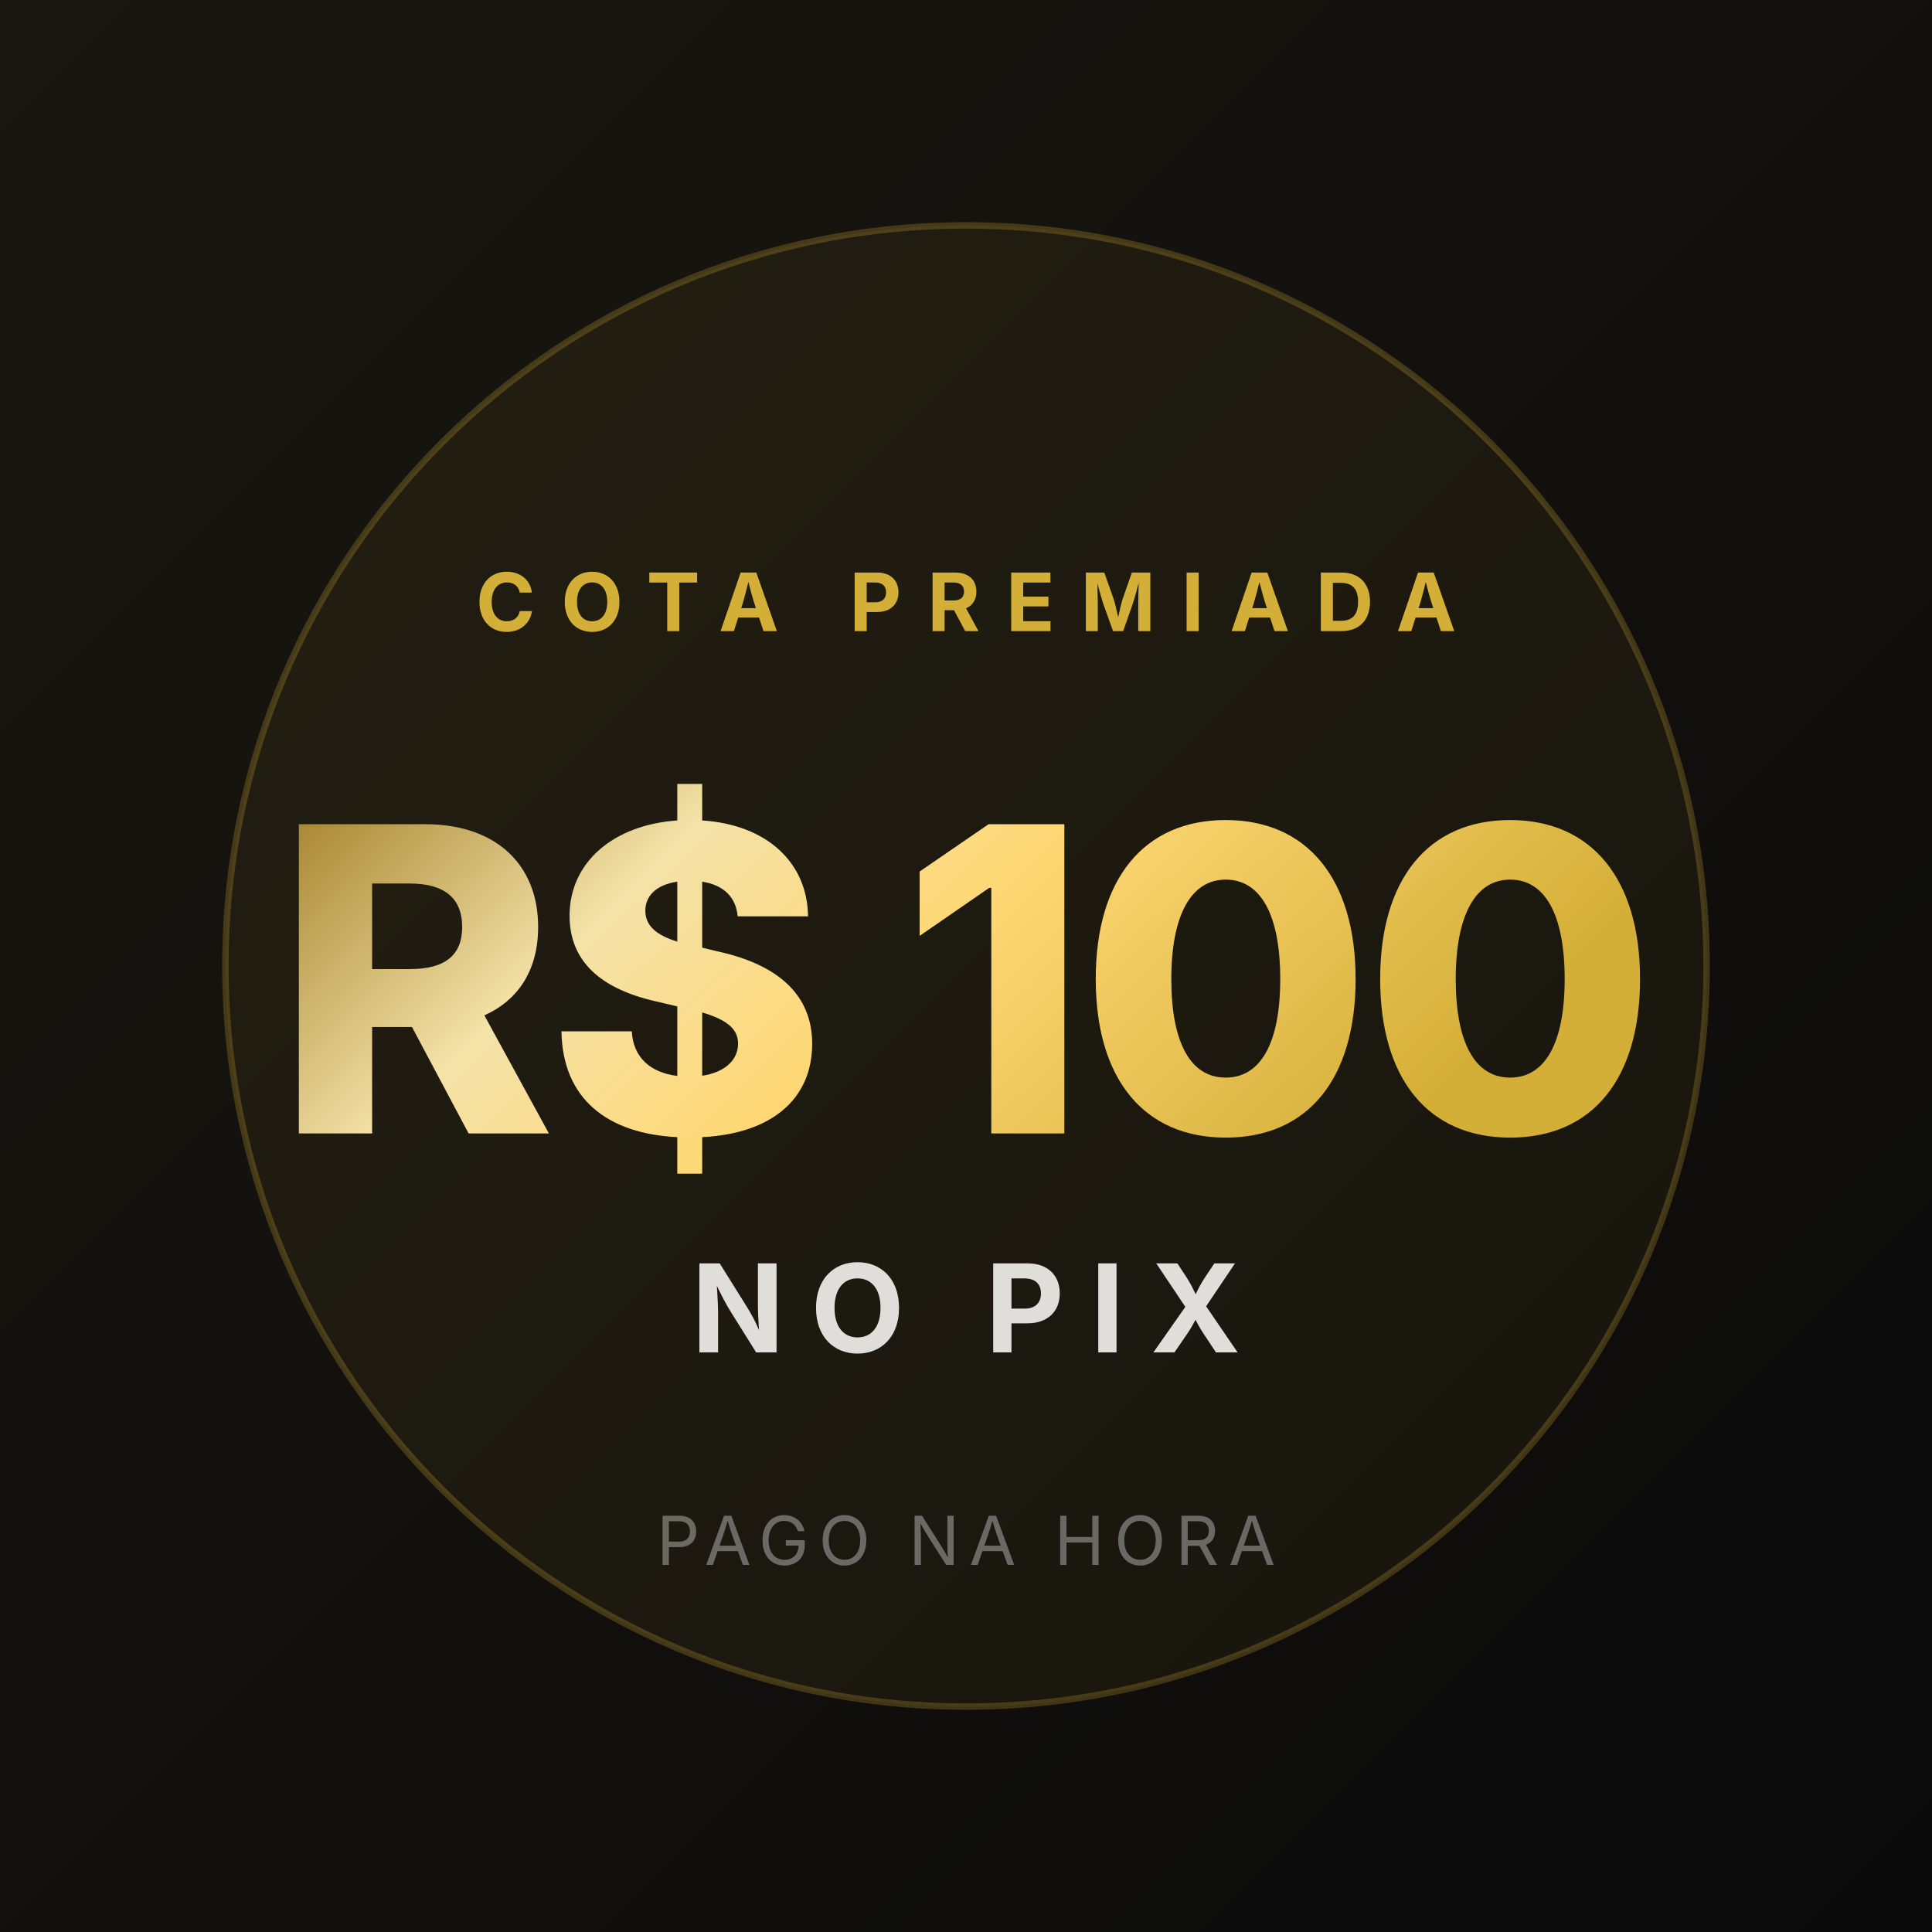
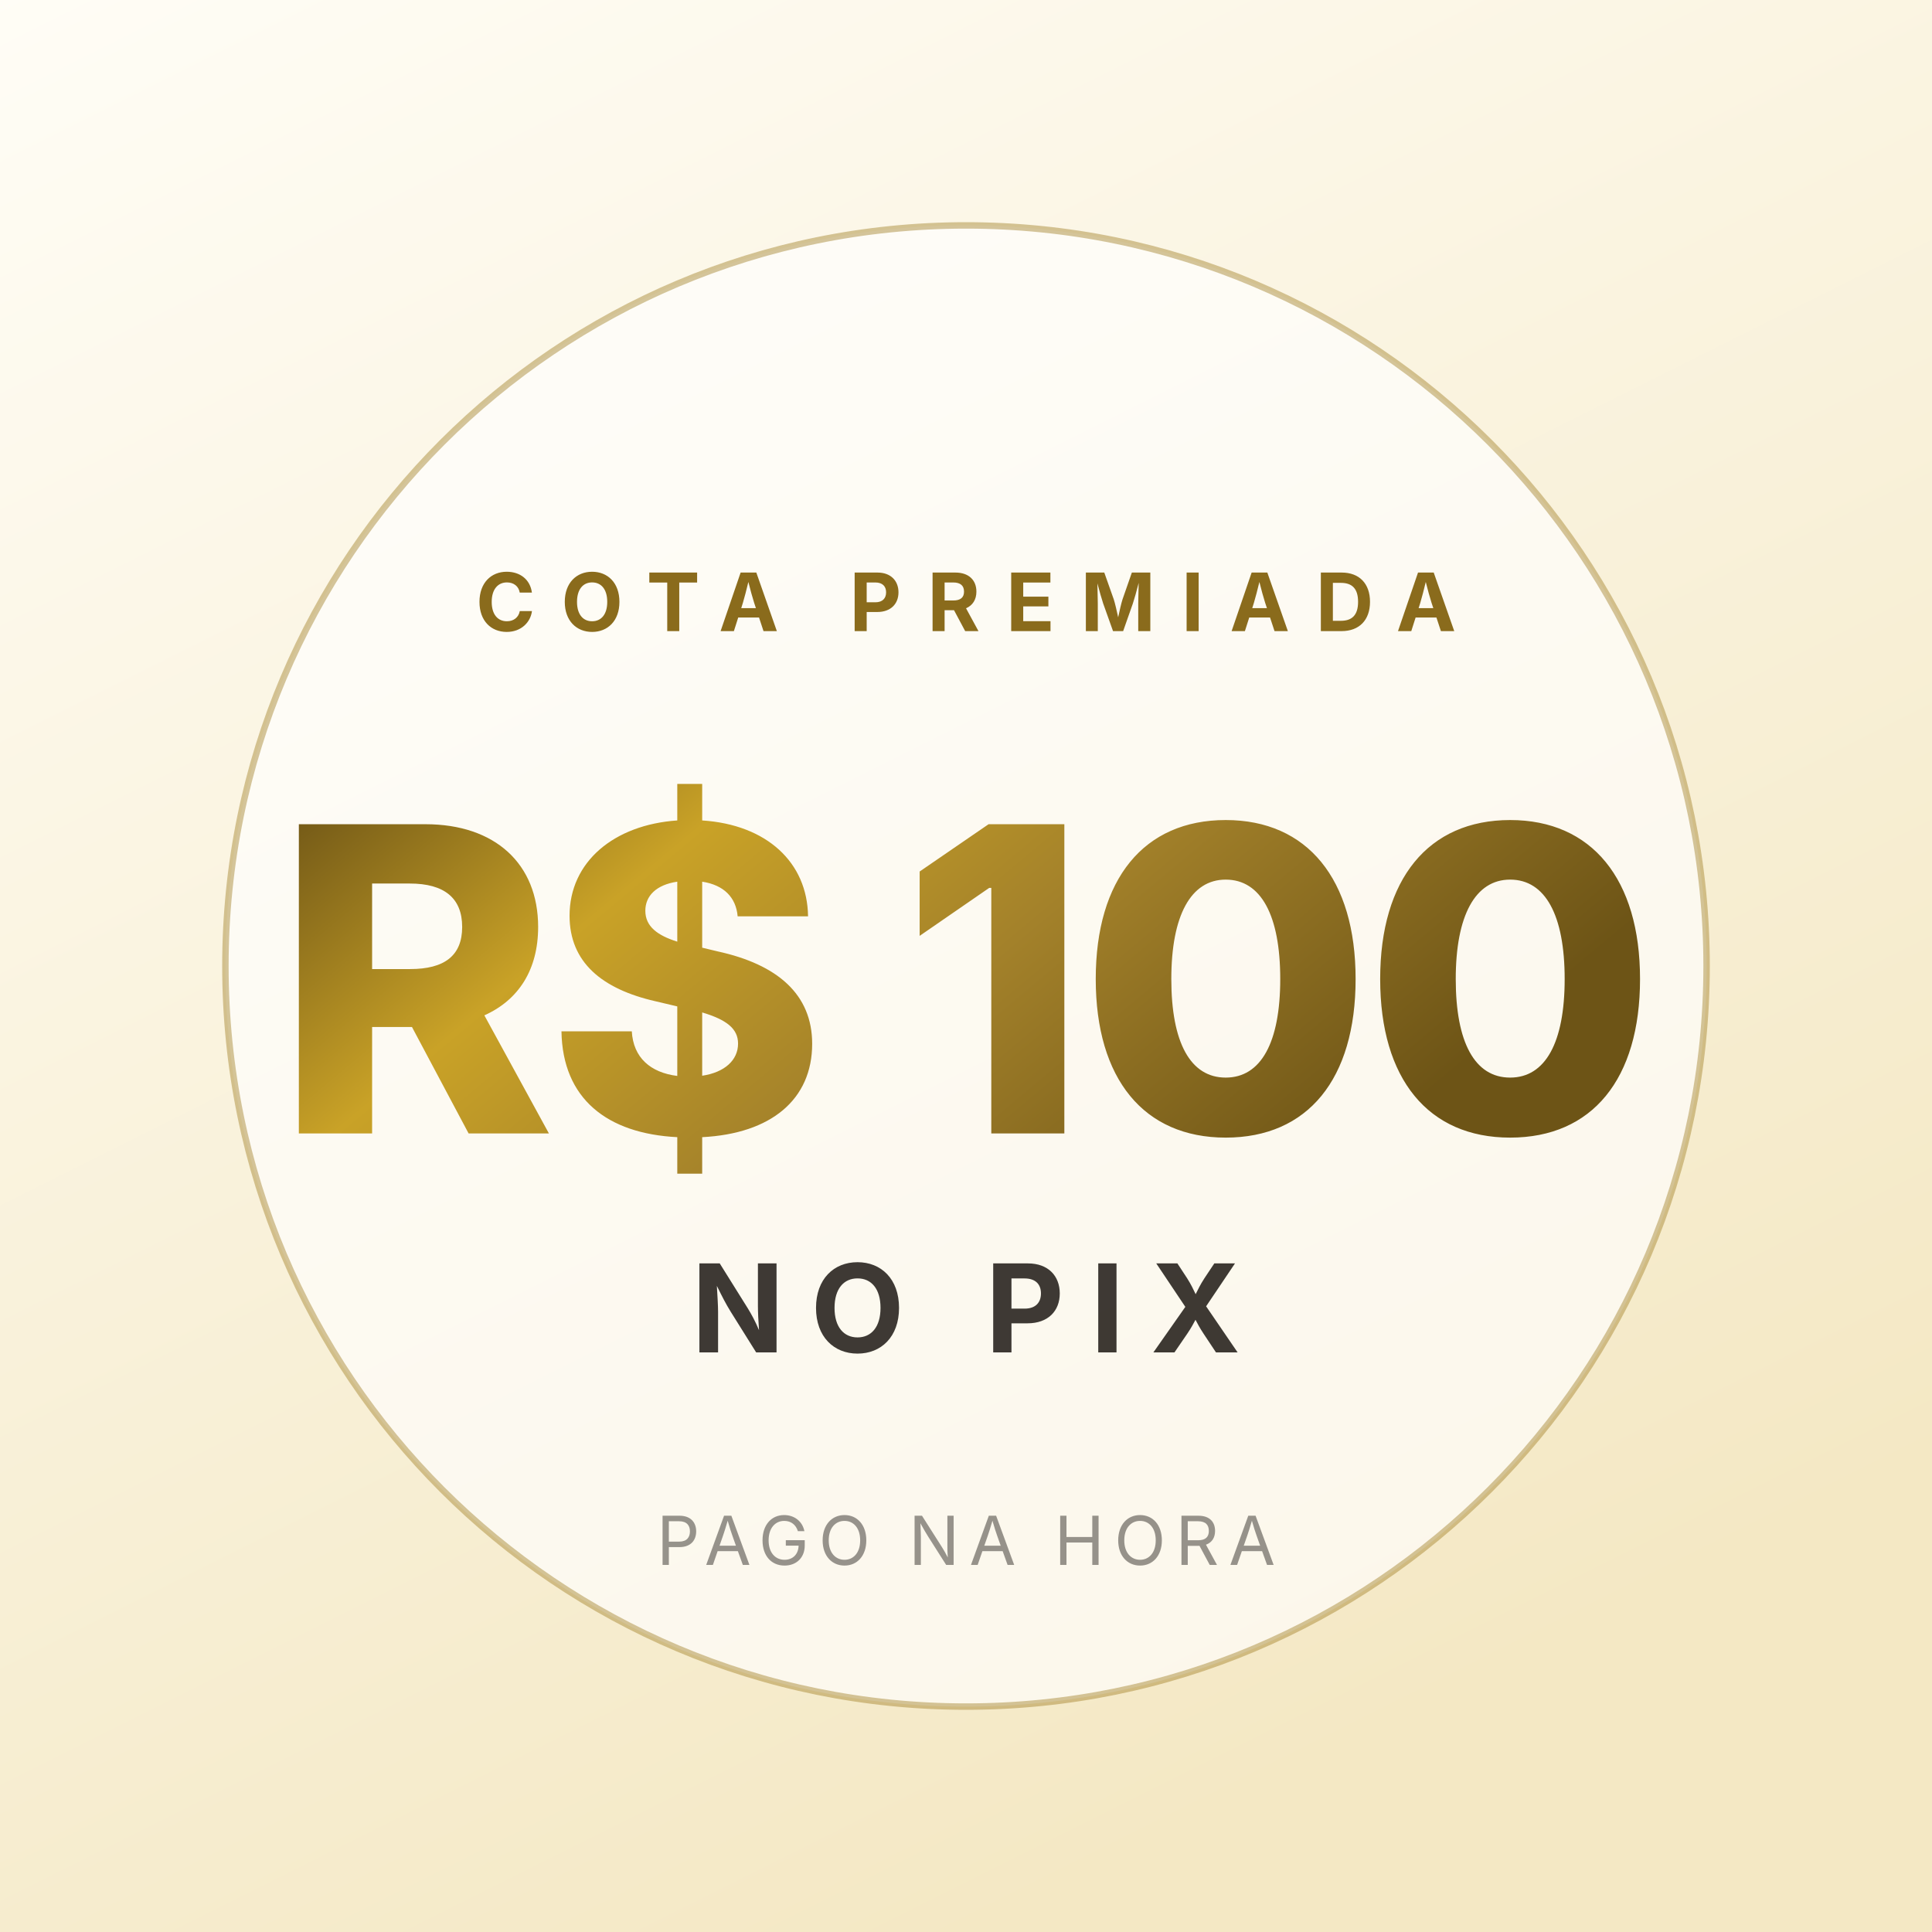
<svg xmlns="http://www.w3.org/2000/svg" width="600" height="600" viewBox="0 0 600 600" role="img" aria-label="R$ 100 no Pix">
  <defs>
-     <linearGradient id="bg2" x1="0" y1="0" x2="1" y2="1">
-       <stop offset="0%" stop-color="#1a1710" />
-       <stop offset="100%" stop-color="#0a0a0b" />
+     <linearGradient id="bg2" x1="0" y1="0" x2="0.5" y2="1">
+       <stop offset="0%" stop-color="#fffdf6" />
+       <stop offset="100%" stop-color="#f4e8c4" />
    </linearGradient>
-     <linearGradient id="gold2" x1="0" y1="0" x2="1" y2="0.3">
-       <stop offset="0%" stop-color="#a3812a" />
-       <stop offset="30%" stop-color="#f4e2a8" />
-       <stop offset="55%" stop-color="#ffd875" />
-       <stop offset="100%" stop-color="#d4af37" />
+     <linearGradient id="gold2" x1="0" y1="0" x2="1" y2="0.35">
+       <stop offset="0%" stop-color="#6d5416" />
+       <stop offset="30%" stop-color="#c9a227" />
+       <stop offset="60%" stop-color="#a3812a" />
+       <stop offset="100%" stop-color="#6d5416" />
    </linearGradient>
  </defs>
  <rect width="600" height="600" fill="url(#bg2)" />
-   <circle cx="300" cy="300" r="230" fill="#d4af37" fill-opacity="0.06" />
-   <circle cx="300" cy="300" r="230" fill="none" stroke="#d4af37" stroke-opacity="0.25" stroke-width="2" />
-   <text x="300" y="196" text-anchor="middle" fill="#d4af37" font-family="Sora,Inter,sans-serif" font-size="25" font-weight="700" letter-spacing="8">COTA PREMIADA</text>
+   <circle cx="300" cy="300" r="230" fill="#ffffff" fill-opacity="0.65" />
+   <circle cx="300" cy="300" r="230" fill="none" stroke="#a3812a" stroke-opacity="0.45" stroke-width="2" />
+   <text x="300" y="196" text-anchor="middle" fill="#8a6b1c" font-family="Sora,Inter,sans-serif" font-size="25" font-weight="700" letter-spacing="8">COTA PREMIADA</text>
  <text x="300" y="352" text-anchor="middle" fill="url(#gold2)" font-family="Sora,Inter,sans-serif" font-size="132" font-weight="800" letter-spacing="-3">R$ 100</text>
-   <text x="300" y="420" text-anchor="middle" fill="#f5f4f1" font-family="Sora,Inter,sans-serif" font-size="38" font-weight="700" letter-spacing="8" opacity="0.9">NO PIX</text>
-   <text x="300" y="486" text-anchor="middle" fill="#ffffff" fill-opacity="0.35" font-family="Inter,sans-serif" font-size="21" letter-spacing="3">PAGO NA HORA</text>
+   <text x="300" y="420" text-anchor="middle" fill="#1c1813" font-family="Sora,Inter,sans-serif" font-size="38" font-weight="700" letter-spacing="8" opacity="0.85">NO PIX</text>
+   <text x="300" y="486" text-anchor="middle" fill="#1c1813" fill-opacity="0.45" font-family="Inter,sans-serif" font-size="21" letter-spacing="3">PAGO NA HORA</text>
</svg>
